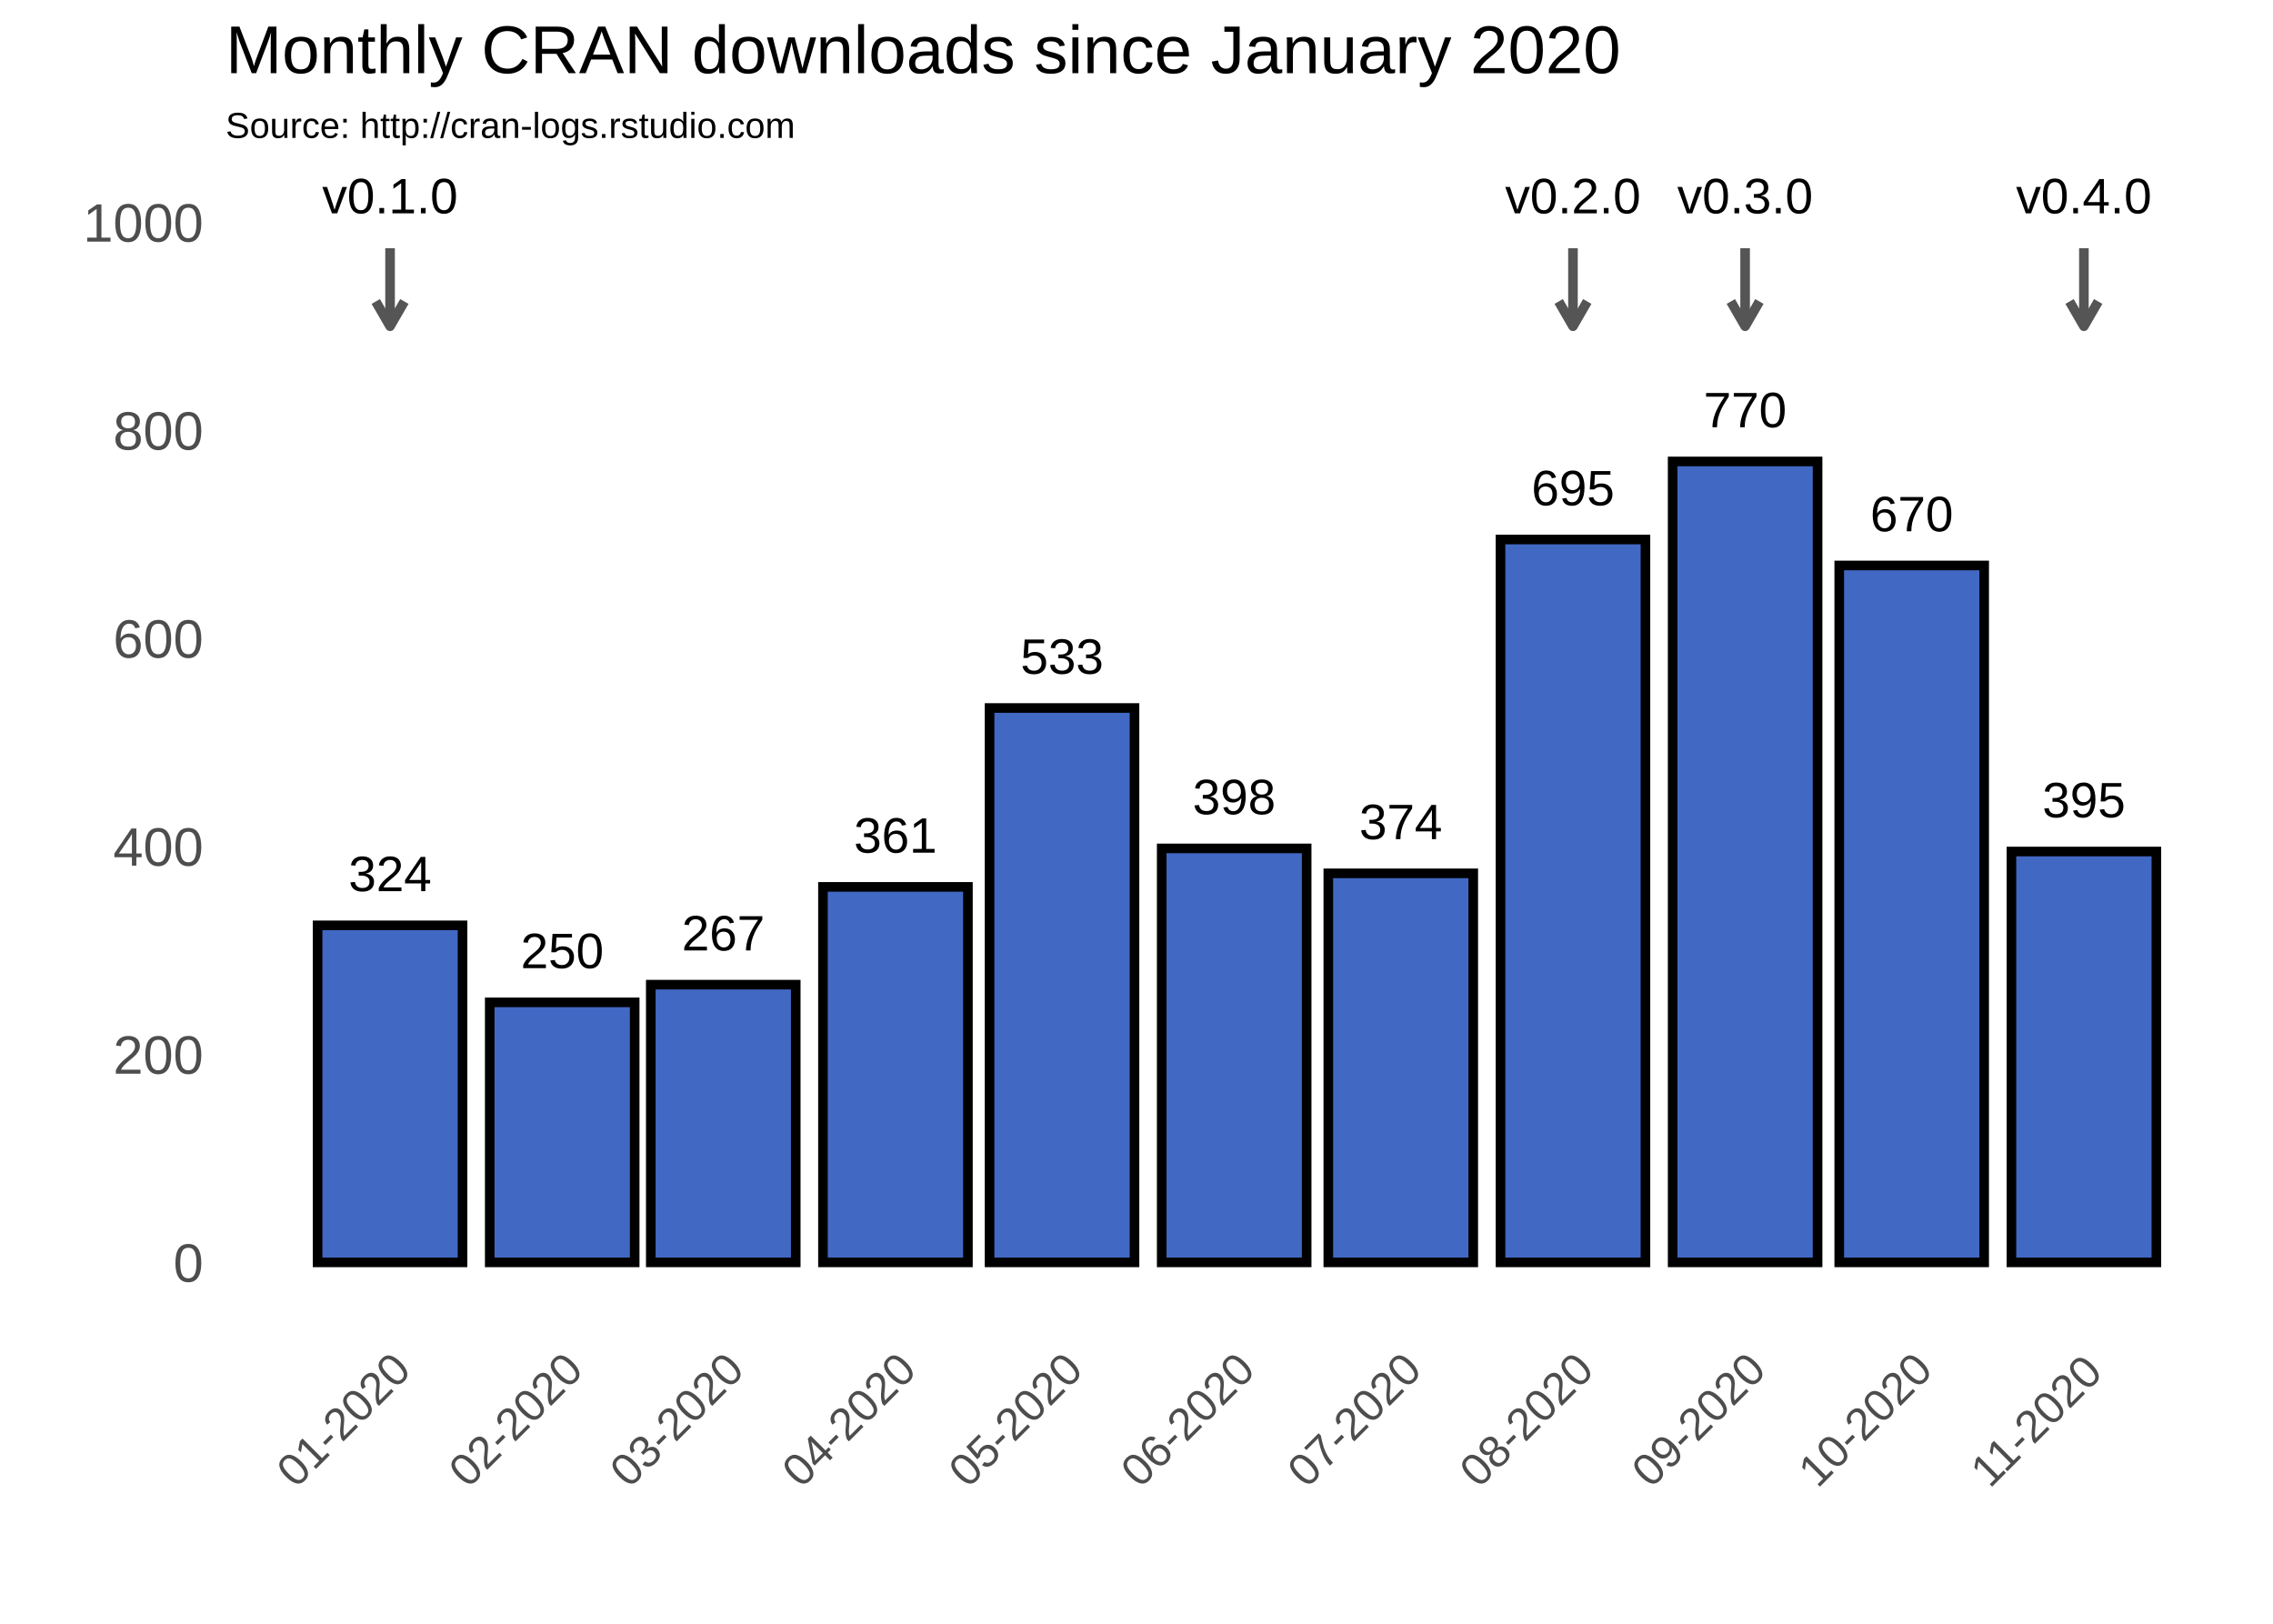
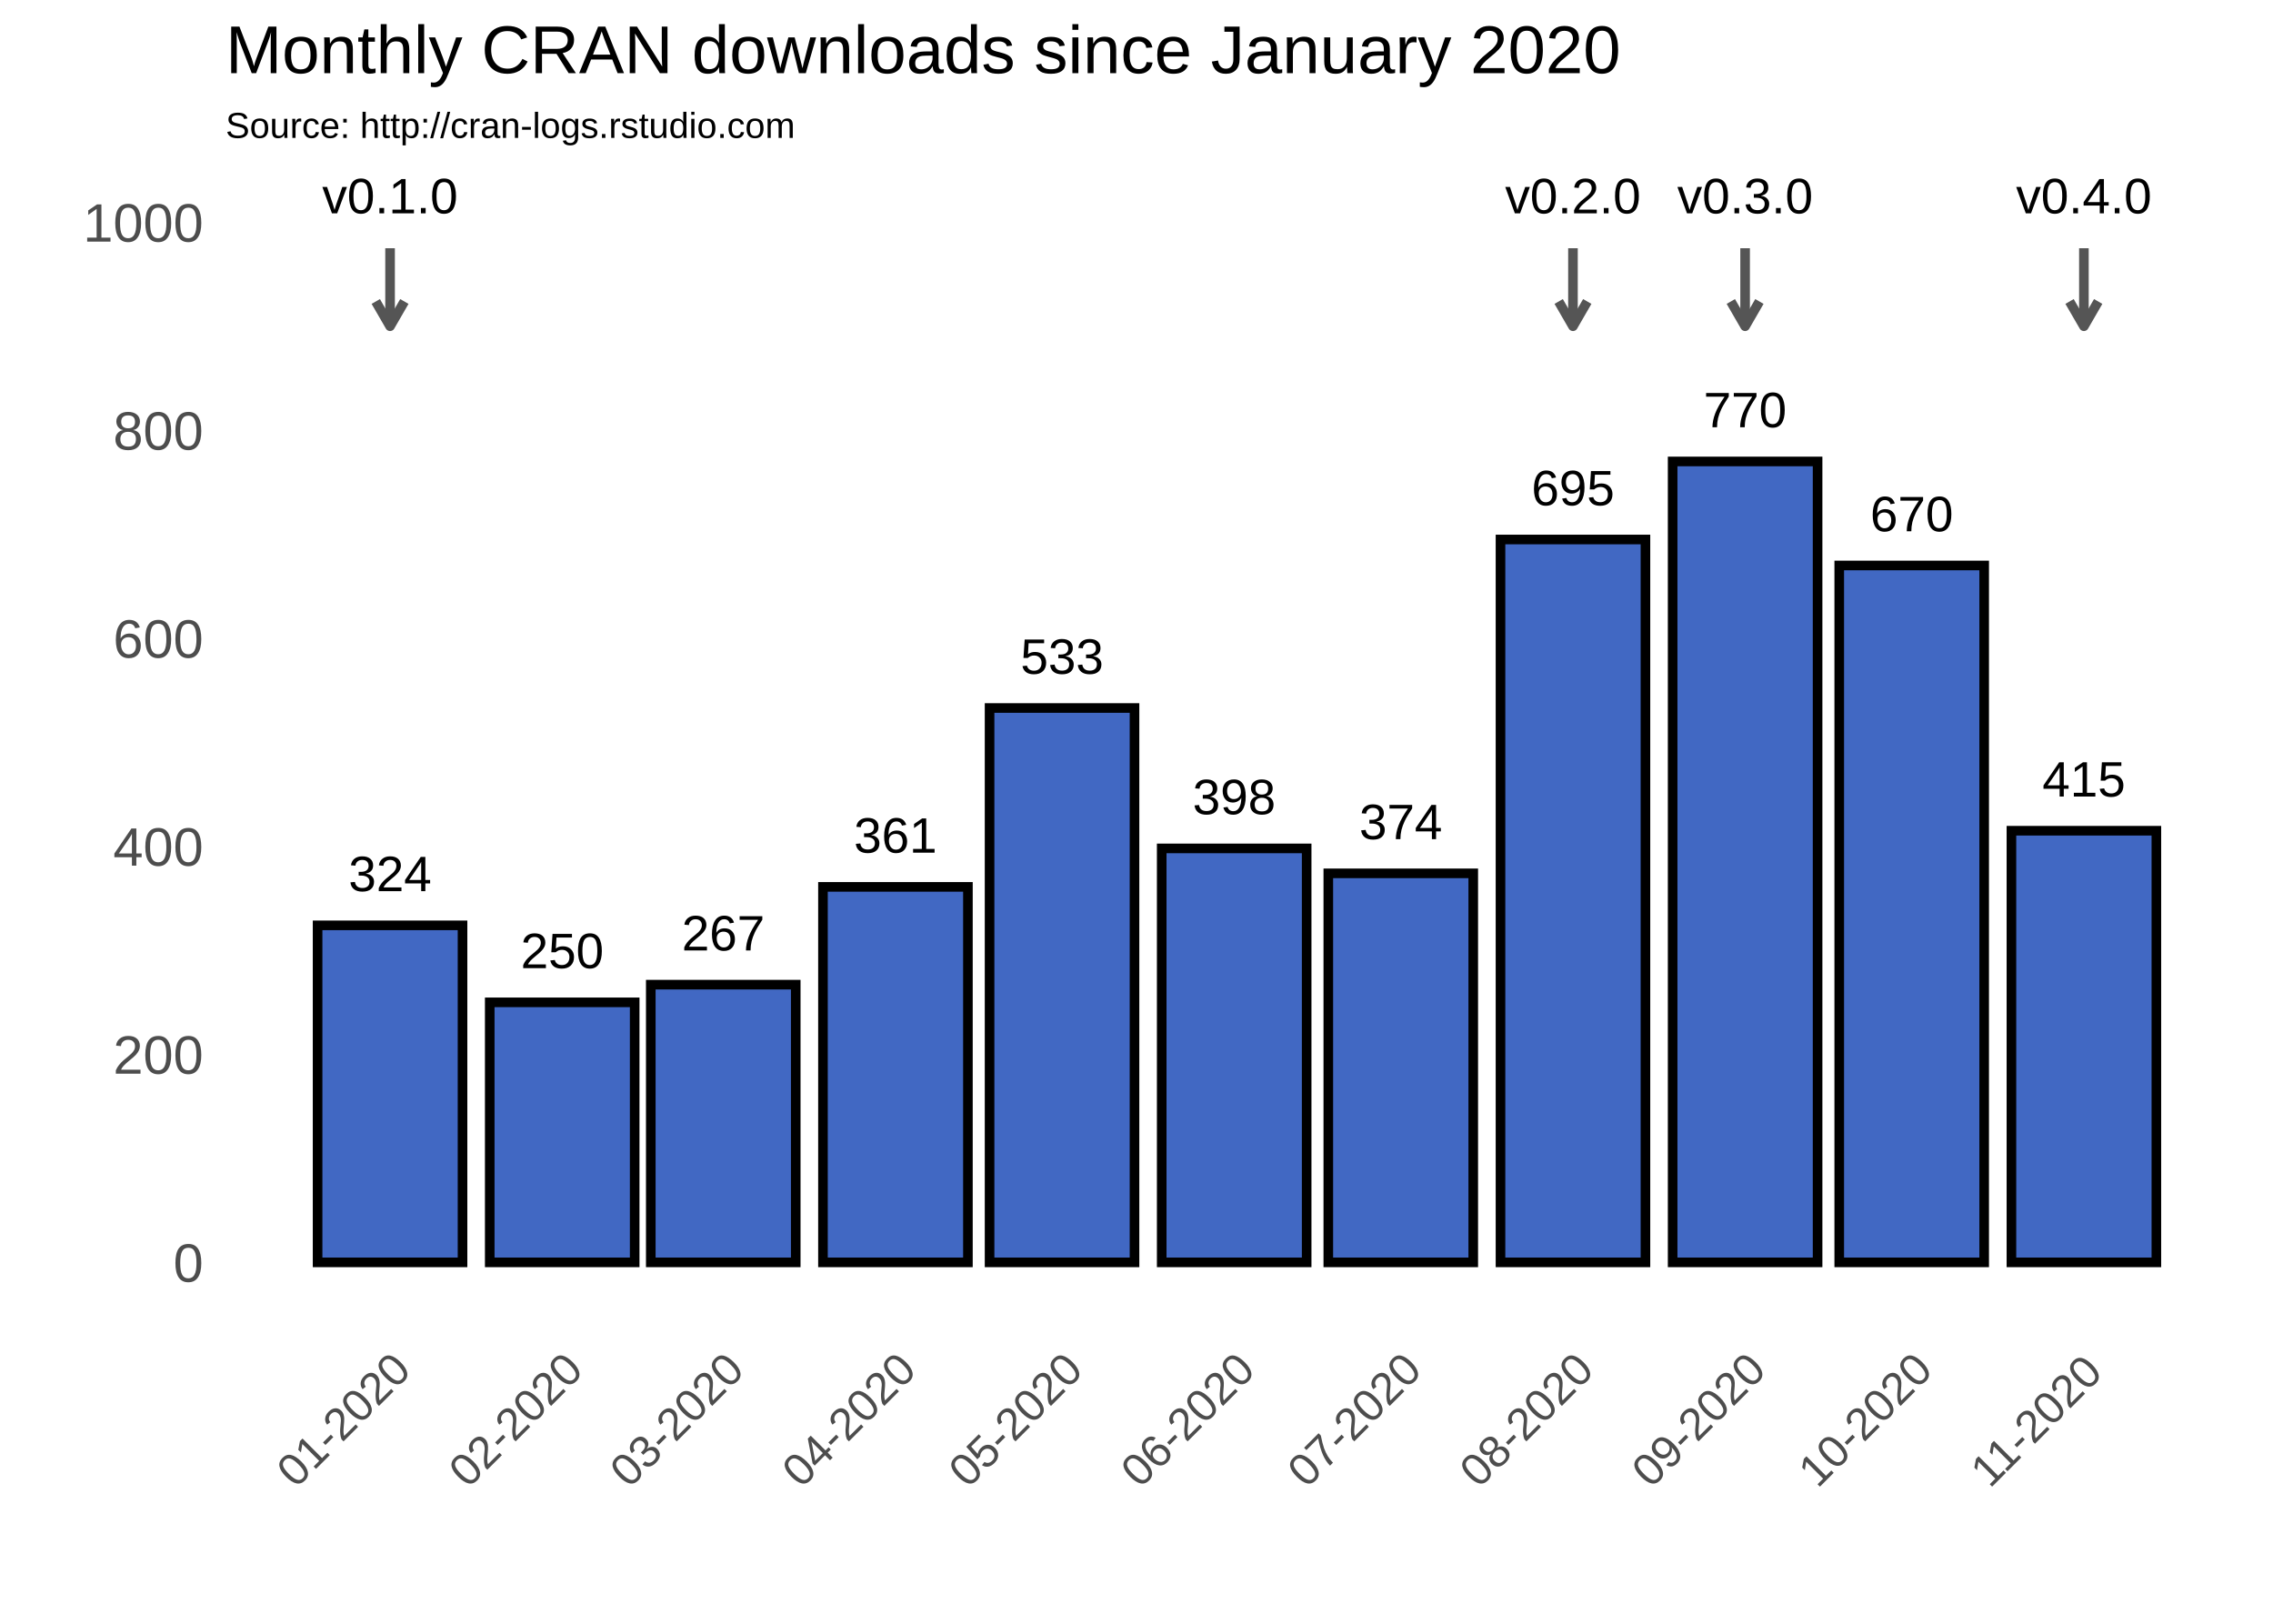
<svg xmlns="http://www.w3.org/2000/svg" viewBox="0 0 504.00 360.00">
  <defs>
    <style type="text/css">
    line, polyline, polygon, path, rect, circle {
      fill: none;
      stroke: #000000;
      stroke-linecap: round;
      stroke-linejoin: round;
      stroke-miterlimit: 10.00;
    }
  </style>
  </defs>
  <rect width="100%" height="100%" style="stroke: none; fill: #FFFFFF;" />
  <rect x="0.00" y="0" width="504.00" height="360.00" style="stroke-width: 1.07; stroke: #FFFFFF; fill: #FFFFFF;" />
  <defs>
    <clipPath id="cpNTAuMDN8NDk4LjUyfDI5MS40MXwzNy43NA==">
      <rect x="50.03" y="37.74" width="448.49" height="253.67" />
    </clipPath>
  </defs>
  <polyline points="50.03,256.82 498.52,256.82 " style="stroke-width: 0.53; stroke: #FFFFFF; stroke-linecap: butt;" clip-path="url(#cpNTAuMDN8NDk4LjUyfDI5MS40MXwzNy43NA==)" />
  <polyline points="50.03,210.70 498.52,210.70 " style="stroke-width: 0.53; stroke: #FFFFFF; stroke-linecap: butt;" clip-path="url(#cpNTAuMDN8NDk4LjUyfDI5MS40MXwzNy43NA==)" />
  <polyline points="50.03,164.58 498.52,164.58 " style="stroke-width: 0.53; stroke: #FFFFFF; stroke-linecap: butt;" clip-path="url(#cpNTAuMDN8NDk4LjUyfDI5MS40MXwzNy43NA==)" />
  <polyline points="50.03,118.45 498.52,118.45 " style="stroke-width: 0.53; stroke: #FFFFFF; stroke-linecap: butt;" clip-path="url(#cpNTAuMDN8NDk4LjUyfDI5MS40MXwzNy43NA==)" />
  <polyline points="50.03,72.33 498.52,72.33 " style="stroke-width: 0.53; stroke: #FFFFFF; stroke-linecap: butt;" clip-path="url(#cpNTAuMDN8NDk4LjUyfDI5MS40MXwzNy43NA==)" />
  <polyline points="67.40,291.41 67.40,37.74 " style="stroke-width: 0.53; stroke: #FFFFFF; stroke-linecap: butt;" clip-path="url(#cpNTAuMDN8NDk4LjUyfDI5MS40MXwzNy43NA==)" />
  <polyline points="105.58,291.41 105.58,37.74 " style="stroke-width: 0.53; stroke: #FFFFFF; stroke-linecap: butt;" clip-path="url(#cpNTAuMDN8NDk4LjUyfDI5MS40MXwzNy43NA==)" />
  <polyline points="142.52,291.41 142.52,37.74 " style="stroke-width: 0.53; stroke: #FFFFFF; stroke-linecap: butt;" clip-path="url(#cpNTAuMDN8NDk4LjUyfDI5MS40MXwzNy43NA==)" />
  <polyline points="179.46,291.41 179.46,37.74 " style="stroke-width: 0.53; stroke: #FFFFFF; stroke-linecap: butt;" clip-path="url(#cpNTAuMDN8NDk4LjUyfDI5MS40MXwzNy43NA==)" />
  <polyline points="217.02,291.41 217.02,37.74 " style="stroke-width: 0.53; stroke: #FFFFFF; stroke-linecap: butt;" clip-path="url(#cpNTAuMDN8NDk4LjUyfDI5MS40MXwzNy43NA==)" />
  <polyline points="254.58,291.41 254.58,37.74 " style="stroke-width: 0.53; stroke: #FFFFFF; stroke-linecap: butt;" clip-path="url(#cpNTAuMDN8NDk4LjUyfDI5MS40MXwzNy43NA==)" />
  <polyline points="292.13,291.41 292.13,37.74 " style="stroke-width: 0.53; stroke: #FFFFFF; stroke-linecap: butt;" clip-path="url(#cpNTAuMDN8NDk4LjUyfDI5MS40MXwzNy43NA==)" />
  <polyline points="329.69,291.41 329.69,37.74 " style="stroke-width: 0.53; stroke: #FFFFFF; stroke-linecap: butt;" clip-path="url(#cpNTAuMDN8NDk4LjUyfDI5MS40MXwzNy43NA==)" />
  <polyline points="367.86,291.41 367.86,37.74 " style="stroke-width: 0.53; stroke: #FFFFFF; stroke-linecap: butt;" clip-path="url(#cpNTAuMDN8NDk4LjUyfDI5MS40MXwzNy43NA==)" />
  <polyline points="405.42,291.41 405.42,37.74 " style="stroke-width: 0.53; stroke: #FFFFFF; stroke-linecap: butt;" clip-path="url(#cpNTAuMDN8NDk4LjUyfDI5MS40MXwzNy43NA==)" />
  <polyline points="442.98,291.41 442.98,37.74 " style="stroke-width: 0.53; stroke: #FFFFFF; stroke-linecap: butt;" clip-path="url(#cpNTAuMDN8NDk4LjUyfDI5MS40MXwzNy43NA==)" />
  <polyline points="481.15,291.41 481.15,37.74 " style="stroke-width: 0.53; stroke: #FFFFFF; stroke-linecap: butt;" clip-path="url(#cpNTAuMDN8NDk4LjUyfDI5MS40MXwzNy43NA==)" />
  <polyline points="50.03,279.88 498.52,279.88 " style="stroke-width: 1.07; stroke: #FFFFFF; stroke-linecap: butt;" clip-path="url(#cpNTAuMDN8NDk4LjUyfDI5MS40MXwzNy43NA==)" />
  <polyline points="50.03,233.76 498.52,233.76 " style="stroke-width: 1.07; stroke: #FFFFFF; stroke-linecap: butt;" clip-path="url(#cpNTAuMDN8NDk4LjUyfDI5MS40MXwzNy43NA==)" />
  <polyline points="50.03,187.64 498.52,187.64 " style="stroke-width: 1.07; stroke: #FFFFFF; stroke-linecap: butt;" clip-path="url(#cpNTAuMDN8NDk4LjUyfDI5MS40MXwzNy43NA==)" />
  <polyline points="50.03,141.51 498.52,141.51 " style="stroke-width: 1.07; stroke: #FFFFFF; stroke-linecap: butt;" clip-path="url(#cpNTAuMDN8NDk4LjUyfDI5MS40MXwzNy43NA==)" />
  <polyline points="50.03,95.39 498.52,95.39 " style="stroke-width: 1.07; stroke: #FFFFFF; stroke-linecap: butt;" clip-path="url(#cpNTAuMDN8NDk4LjUyfDI5MS40MXwzNy43NA==)" />
  <polyline points="50.03,49.27 498.52,49.27 " style="stroke-width: 1.07; stroke: #FFFFFF; stroke-linecap: butt;" clip-path="url(#cpNTAuMDN8NDk4LjUyfDI5MS40MXwzNy43NA==)" />
  <polyline points="86.49,291.41 86.49,37.74 " style="stroke-width: 1.07; stroke: #FFFFFF; stroke-linecap: butt;" clip-path="url(#cpNTAuMDN8NDk4LjUyfDI5MS40MXwzNy43NA==)" />
  <polyline points="124.66,291.41 124.66,37.74 " style="stroke-width: 1.07; stroke: #FFFFFF; stroke-linecap: butt;" clip-path="url(#cpNTAuMDN8NDk4LjUyfDI5MS40MXwzNy43NA==)" />
  <polyline points="160.37,291.41 160.37,37.74 " style="stroke-width: 1.07; stroke: #FFFFFF; stroke-linecap: butt;" clip-path="url(#cpNTAuMDN8NDk4LjUyfDI5MS40MXwzNy43NA==)" />
  <polyline points="198.55,291.41 198.55,37.74 " style="stroke-width: 1.07; stroke: #FFFFFF; stroke-linecap: butt;" clip-path="url(#cpNTAuMDN8NDk4LjUyfDI5MS40MXwzNy43NA==)" />
  <polyline points="235.49,291.41 235.49,37.74 " style="stroke-width: 1.07; stroke: #FFFFFF; stroke-linecap: butt;" clip-path="url(#cpNTAuMDN8NDk4LjUyfDI5MS40MXwzNy43NA==)" />
  <polyline points="273.66,291.41 273.66,37.74 " style="stroke-width: 1.07; stroke: #FFFFFF; stroke-linecap: butt;" clip-path="url(#cpNTAuMDN8NDk4LjUyfDI5MS40MXwzNy43NA==)" />
  <polyline points="310.60,291.41 310.60,37.74 " style="stroke-width: 1.07; stroke: #FFFFFF; stroke-linecap: butt;" clip-path="url(#cpNTAuMDN8NDk4LjUyfDI5MS40MXwzNy43NA==)" />
  <polyline points="348.78,291.41 348.78,37.74 " style="stroke-width: 1.07; stroke: #FFFFFF; stroke-linecap: butt;" clip-path="url(#cpNTAuMDN8NDk4LjUyfDI5MS40MXwzNy43NA==)" />
  <polyline points="386.95,291.41 386.95,37.74 " style="stroke-width: 1.07; stroke: #FFFFFF; stroke-linecap: butt;" clip-path="url(#cpNTAuMDN8NDk4LjUyfDI5MS40MXwzNy43NA==)" />
  <polyline points="423.89,291.41 423.89,37.74 " style="stroke-width: 1.07; stroke: #FFFFFF; stroke-linecap: butt;" clip-path="url(#cpNTAuMDN8NDk4LjUyfDI5MS40MXwzNy43NA==)" />
  <polyline points="462.07,291.41 462.07,37.74 " style="stroke-width: 1.07; stroke: #FFFFFF; stroke-linecap: butt;" clip-path="url(#cpNTAuMDN8NDk4LjUyfDI5MS40MXwzNy43NA==)" />
  <rect x="70.42" y="205.16" width="32.14" height="74.72" style="stroke-width: 2.13; stroke-linecap: square; stroke-linejoin: miter; fill: #4168C3;" clip-path="url(#cpNTAuMDN8NDk4LjUyfDI5MS40MXwzNy43NA==)" />
  <rect x="108.59" y="222.23" width="32.14" height="57.65" style="stroke-width: 2.13; stroke-linecap: square; stroke-linejoin: miter; fill: #4168C3;" clip-path="url(#cpNTAuMDN8NDk4LjUyfDI5MS40MXwzNy43NA==)" />
  <rect x="144.30" y="218.31" width="32.14" height="61.57" style="stroke-width: 2.13; stroke-linecap: square; stroke-linejoin: miter; fill: #4168C3;" clip-path="url(#cpNTAuMDN8NDk4LjUyfDI5MS40MXwzNy43NA==)" />
  <rect x="182.48" y="196.63" width="32.14" height="83.25" style="stroke-width: 2.13; stroke-linecap: square; stroke-linejoin: miter; fill: #4168C3;" clip-path="url(#cpNTAuMDN8NDk4LjUyfDI5MS40MXwzNy43NA==)" />
  <rect x="219.42" y="156.97" width="32.14" height="122.91" style="stroke-width: 2.13; stroke-linecap: square; stroke-linejoin: miter; fill: #4168C3;" clip-path="url(#cpNTAuMDN8NDk4LjUyfDI5MS40MXwzNy43NA==)" />
  <rect x="257.59" y="188.10" width="32.14" height="91.78" style="stroke-width: 2.13; stroke-linecap: square; stroke-linejoin: miter; fill: #4168C3;" clip-path="url(#cpNTAuMDN8NDk4LjUyfDI5MS40MXwzNy43NA==)" />
  <rect x="294.53" y="193.63" width="32.14" height="86.25" style="stroke-width: 2.13; stroke-linecap: square; stroke-linejoin: miter; fill: #4168C3;" clip-path="url(#cpNTAuMDN8NDk4LjUyfDI5MS40MXwzNy43NA==)" />
  <rect x="332.71" y="119.61" width="32.14" height="160.27" style="stroke-width: 2.13; stroke-linecap: square; stroke-linejoin: miter; fill: #4168C3;" clip-path="url(#cpNTAuMDN8NDk4LjUyfDI5MS40MXwzNy43NA==)" />
  <rect x="370.88" y="102.31" width="32.14" height="177.57" style="stroke-width: 2.13; stroke-linecap: square; stroke-linejoin: miter; fill: #4168C3;" clip-path="url(#cpNTAuMDN8NDk4LjUyfDI5MS40MXwzNy43NA==)" />
  <rect x="407.82" y="125.37" width="32.14" height="154.51" style="stroke-width: 2.13; stroke-linecap: square; stroke-linejoin: miter; fill: #4168C3;" clip-path="url(#cpNTAuMDN8NDk4LjUyfDI5MS40MXwzNy43NA==)" />
-   <rect x="446.00" y="188.79" width="32.14" height="91.09" style="stroke-width: 2.13; stroke-linecap: square; stroke-linejoin: miter; fill: #4168C3;" clip-path="url(#cpNTAuMDN8NDk4LjUyfDI5MS40MXwzNy43NA==)" />
+   <rect x="446.00" y="184.18" width="32.14" height="95.70" style="stroke-width: 2.13; stroke-linecap: square; stroke-linejoin: miter; fill: #4168C3;" clip-path="url(#cpNTAuMDN8NDk4LjUyfDI5MS40MXwzNy43NA==)" />
  <g clip-path="url(#cpNTAuMDN8NDk4LjUyfDI5MS40MXwzNy43NA==)">
    <text x="77.28" y="197.58" style="font-size: 11.04px; font-family: Arial;" textLength="18.42px" lengthAdjust="spacingAndGlyphs">324</text>
  </g>
  <g clip-path="url(#cpNTAuMDN8NDk4LjUyfDI5MS40MXwzNy43NA==)">
    <text x="115.45" y="214.65" style="font-size: 11.04px; font-family: Arial;" textLength="18.42px" lengthAdjust="spacingAndGlyphs">250</text>
  </g>
  <g clip-path="url(#cpNTAuMDN8NDk4LjUyfDI5MS40MXwzNy43NA==)">
    <text x="151.16" y="210.73" style="font-size: 11.04px; font-family: Arial;" textLength="18.42px" lengthAdjust="spacingAndGlyphs">267</text>
  </g>
  <g clip-path="url(#cpNTAuMDN8NDk4LjUyfDI5MS40MXwzNy43NA==)">
    <text x="189.34" y="189.05" style="font-size: 11.04px; font-family: Arial;" textLength="18.42px" lengthAdjust="spacingAndGlyphs">361</text>
  </g>
  <g clip-path="url(#cpNTAuMDN8NDk4LjUyfDI5MS40MXwzNy43NA==)">
    <text x="226.28" y="149.39" style="font-size: 11.04px; font-family: Arial;" textLength="18.42px" lengthAdjust="spacingAndGlyphs">533</text>
  </g>
  <g clip-path="url(#cpNTAuMDN8NDk4LjUyfDI5MS40MXwzNy43NA==)">
    <text x="264.45" y="180.52" style="font-size: 11.04px; font-family: Arial;" textLength="18.42px" lengthAdjust="spacingAndGlyphs">398</text>
  </g>
  <g clip-path="url(#cpNTAuMDN8NDk4LjUyfDI5MS40MXwzNy43NA==)">
    <text x="301.39" y="186.05" style="font-size: 11.04px; font-family: Arial;" textLength="18.42px" lengthAdjust="spacingAndGlyphs">374</text>
  </g>
  <g clip-path="url(#cpNTAuMDN8NDk4LjUyfDI5MS40MXwzNy43NA==)">
    <text x="339.57" y="112.03" style="font-size: 11.04px; font-family: Arial;" textLength="18.42px" lengthAdjust="spacingAndGlyphs">695</text>
  </g>
  <g clip-path="url(#cpNTAuMDN8NDk4LjUyfDI5MS40MXwzNy43NA==)">
    <text x="377.74" y="94.73" style="font-size: 11.04px; font-family: Arial;" textLength="18.42px" lengthAdjust="spacingAndGlyphs">770</text>
  </g>
  <g clip-path="url(#cpNTAuMDN8NDk4LjUyfDI5MS40MXwzNy43NA==)">
    <text x="414.68" y="117.79" style="font-size: 11.04px; font-family: Arial;" textLength="18.42px" lengthAdjust="spacingAndGlyphs">670</text>
  </g>
  <g clip-path="url(#cpNTAuMDN8NDk4LjUyfDI5MS40MXwzNy43NA==)">
-     <text x="452.86" y="181.21" style="font-size: 11.04px; font-family: Arial;" textLength="18.42px" lengthAdjust="spacingAndGlyphs">395</text>
+     <text x="452.86" y="176.60" style="font-size: 11.04px; font-family: Arial;" textLength="18.42px" lengthAdjust="spacingAndGlyphs">415</text>
  </g>
  <line x1="86.49" y1="55.04" x2="86.49" y2="72.33" style="stroke-width: 2.13; stroke: #555555; stroke-linecap: butt;" clip-path="url(#cpNTAuMDN8NDk4LjUyfDI5MS40MXwzNy43NA==)" />
  <polyline points="83.32,66.84 86.49,72.33 89.66,66.84 " style="stroke-width: 2.13; stroke: #555555; stroke-linecap: butt;" clip-path="url(#cpNTAuMDN8NDk4LjUyfDI5MS40MXwzNy43NA==)" />
  <line x1="348.78" y1="55.04" x2="348.78" y2="72.33" style="stroke-width: 2.13; stroke: #555555; stroke-linecap: butt;" clip-path="url(#cpNTAuMDN8NDk4LjUyfDI5MS40MXwzNy43NA==)" />
  <polyline points="345.61,66.84 348.78,72.33 351.95,66.84 " style="stroke-width: 2.13; stroke: #555555; stroke-linecap: butt;" clip-path="url(#cpNTAuMDN8NDk4LjUyfDI5MS40MXwzNy43NA==)" />
  <line x1="386.95" y1="55.04" x2="386.95" y2="72.33" style="stroke-width: 2.13; stroke: #555555; stroke-linecap: butt;" clip-path="url(#cpNTAuMDN8NDk4LjUyfDI5MS40MXwzNy43NA==)" />
  <polyline points="383.78,66.84 386.95,72.33 390.12,66.84 " style="stroke-width: 2.13; stroke: #555555; stroke-linecap: butt;" clip-path="url(#cpNTAuMDN8NDk4LjUyfDI5MS40MXwzNy43NA==)" />
  <line x1="462.07" y1="55.04" x2="462.07" y2="72.33" style="stroke-width: 2.13; stroke: #555555; stroke-linecap: butt;" clip-path="url(#cpNTAuMDN8NDk4LjUyfDI5MS40MXwzNy43NA==)" />
  <polyline points="458.89,66.84 462.07,72.33 465.24,66.84 " style="stroke-width: 2.13; stroke: #555555; stroke-linecap: butt;" clip-path="url(#cpNTAuMDN8NDk4LjUyfDI5MS40MXwzNy43NA==)" />
  <g clip-path="url(#cpNTAuMDN8NDk4LjUyfDI5MS40MXwzNy43NA==)">
    <text x="71.45" y="47.30" style="font-size: 11.04px; font-family: Arial;" textLength="30.07px" lengthAdjust="spacingAndGlyphs">v0.1.0</text>
  </g>
  <g clip-path="url(#cpNTAuMDN8NDk4LjUyfDI5MS40MXwzNy43NA==)">
    <text x="333.74" y="47.30" style="font-size: 11.04px; font-family: Arial;" textLength="30.07px" lengthAdjust="spacingAndGlyphs">v0.2.0</text>
  </g>
  <g clip-path="url(#cpNTAuMDN8NDk4LjUyfDI5MS40MXwzNy43NA==)">
    <text x="371.91" y="47.30" style="font-size: 11.04px; font-family: Arial;" textLength="30.07px" lengthAdjust="spacingAndGlyphs">v0.3.0</text>
  </g>
  <g clip-path="url(#cpNTAuMDN8NDk4LjUyfDI5MS40MXwzNy43NA==)">
    <text x="447.03" y="47.30" style="font-size: 11.04px; font-family: Arial;" textLength="30.07px" lengthAdjust="spacingAndGlyphs">v0.4.0</text>
  </g>
  <defs>
    <clipPath id="cpMC4wMHw1MDQuMDB8MzYwLjAwfDAuMDA=">
      <rect x="0.00" y="0.00" width="504.00" height="360.00" />
    </clipPath>
  </defs>
  <g clip-path="url(#cpMC4wMHw1MDQuMDB8MzYwLjAwfDAuMDA=)">
    <text x="38.43" y="284.17" style="font-size: 12.00px; fill: #4D4D4D; font-family: Arial;" textLength="6.67px" lengthAdjust="spacingAndGlyphs">0</text>
  </g>
  <g clip-path="url(#cpMC4wMHw1MDQuMDB8MzYwLjAwfDAuMDA=)">
    <text x="25.08" y="238.05" style="font-size: 12.00px; fill: #4D4D4D; font-family: Arial;" textLength="20.02px" lengthAdjust="spacingAndGlyphs">200</text>
  </g>
  <g clip-path="url(#cpMC4wMHw1MDQuMDB8MzYwLjAwfDAuMDA=)">
    <text x="25.08" y="191.93" style="font-size: 12.00px; fill: #4D4D4D; font-family: Arial;" textLength="20.02px" lengthAdjust="spacingAndGlyphs">400</text>
  </g>
  <g clip-path="url(#cpMC4wMHw1MDQuMDB8MzYwLjAwfDAuMDA=)">
    <text x="25.08" y="145.81" style="font-size: 12.00px; fill: #4D4D4D; font-family: Arial;" textLength="20.02px" lengthAdjust="spacingAndGlyphs">600</text>
  </g>
  <g clip-path="url(#cpMC4wMHw1MDQuMDB8MzYwLjAwfDAuMDA=)">
    <text x="25.08" y="99.69" style="font-size: 12.00px; fill: #4D4D4D; font-family: Arial;" textLength="20.02px" lengthAdjust="spacingAndGlyphs">800</text>
  </g>
  <g clip-path="url(#cpMC4wMHw1MDQuMDB8MzYwLjAwfDAuMDA=)">
    <text x="18.41" y="53.57" style="font-size: 12.00px; fill: #4D4D4D; font-family: Arial;" textLength="26.70px" lengthAdjust="spacingAndGlyphs">1000</text>
  </g>
  <g clip-path="url(#cpMC4wMHw1MDQuMDB8MzYwLjAwfDAuMDA=)">
    <text transform="translate(65.60,330.14) rotate(-45)" style="font-size: 10.00px; fill: #4D4D4D; font-family: Arial;" textLength="36.70px" lengthAdjust="spacingAndGlyphs">01-2020</text>
  </g>
  <g clip-path="url(#cpMC4wMHw1MDQuMDB8MzYwLjAwfDAuMDA=)">
    <text transform="translate(103.77,330.14) rotate(-45)" style="font-size: 10.00px; fill: #4D4D4D; font-family: Arial;" textLength="36.70px" lengthAdjust="spacingAndGlyphs">02-2020</text>
  </g>
  <g clip-path="url(#cpMC4wMHw1MDQuMDB8MzYwLjAwfDAuMDA=)">
    <text transform="translate(139.49,330.14) rotate(-45)" style="font-size: 10.00px; fill: #4D4D4D; font-family: Arial;" textLength="36.70px" lengthAdjust="spacingAndGlyphs">03-2020</text>
  </g>
  <g clip-path="url(#cpMC4wMHw1MDQuMDB8MzYwLjAwfDAuMDA=)">
    <text transform="translate(177.66,330.14) rotate(-45)" style="font-size: 10.00px; fill: #4D4D4D; font-family: Arial;" textLength="36.70px" lengthAdjust="spacingAndGlyphs">04-2020</text>
  </g>
  <g clip-path="url(#cpMC4wMHw1MDQuMDB8MzYwLjAwfDAuMDA=)">
    <text transform="translate(214.60,330.14) rotate(-45)" style="font-size: 10.00px; fill: #4D4D4D; font-family: Arial;" textLength="36.70px" lengthAdjust="spacingAndGlyphs">05-2020</text>
  </g>
  <g clip-path="url(#cpMC4wMHw1MDQuMDB8MzYwLjAwfDAuMDA=)">
    <text transform="translate(252.77,330.14) rotate(-45)" style="font-size: 10.00px; fill: #4D4D4D; font-family: Arial;" textLength="36.70px" lengthAdjust="spacingAndGlyphs">06-2020</text>
  </g>
  <g clip-path="url(#cpMC4wMHw1MDQuMDB8MzYwLjAwfDAuMDA=)">
    <text transform="translate(289.72,330.14) rotate(-45)" style="font-size: 10.00px; fill: #4D4D4D; font-family: Arial;" textLength="36.70px" lengthAdjust="spacingAndGlyphs">07-2020</text>
  </g>
  <g clip-path="url(#cpMC4wMHw1MDQuMDB8MzYwLjAwfDAuMDA=)">
    <text transform="translate(327.89,330.14) rotate(-45)" style="font-size: 10.00px; fill: #4D4D4D; font-family: Arial;" textLength="36.70px" lengthAdjust="spacingAndGlyphs">08-2020</text>
  </g>
  <g clip-path="url(#cpMC4wMHw1MDQuMDB8MzYwLjAwfDAuMDA=)">
    <text transform="translate(366.06,330.14) rotate(-45)" style="font-size: 10.00px; fill: #4D4D4D; font-family: Arial;" textLength="36.70px" lengthAdjust="spacingAndGlyphs">09-2020</text>
  </g>
  <g clip-path="url(#cpMC4wMHw1MDQuMDB8MzYwLjAwfDAuMDA=)">
    <text transform="translate(403.00,330.14) rotate(-45)" style="font-size: 10.00px; fill: #4D4D4D; font-family: Arial;" textLength="36.70px" lengthAdjust="spacingAndGlyphs">10-2020</text>
  </g>
  <g clip-path="url(#cpMC4wMHw1MDQuMDB8MzYwLjAwfDAuMDA=)">
    <text transform="translate(441.18,330.14) rotate(-45)" style="font-size: 10.00px; fill: #4D4D4D; font-family: Arial;" textLength="36.70px" lengthAdjust="spacingAndGlyphs">11-2020</text>
  </g>
  <g clip-path="url(#cpMC4wMHw1MDQuMDB8MzYwLjAwfDAuMDA=)">
    <text x="50.03" y="30.58" style="font-size: 8.00px; font-family: Arial;" textLength="126.28px" lengthAdjust="spacingAndGlyphs">Source: http://cran-logs.rstudio.com</text>
  </g>
  <g clip-path="url(#cpMC4wMHw1MDQuMDB8MzYwLjAwfDAuMDA=)">
    <text x="50.03" y="16.22" style="font-size: 15.00px; font-family: Arial;" textLength="309.33px" lengthAdjust="spacingAndGlyphs">Monthly CRAN downloads since January 2020</text>
  </g>
</svg>
